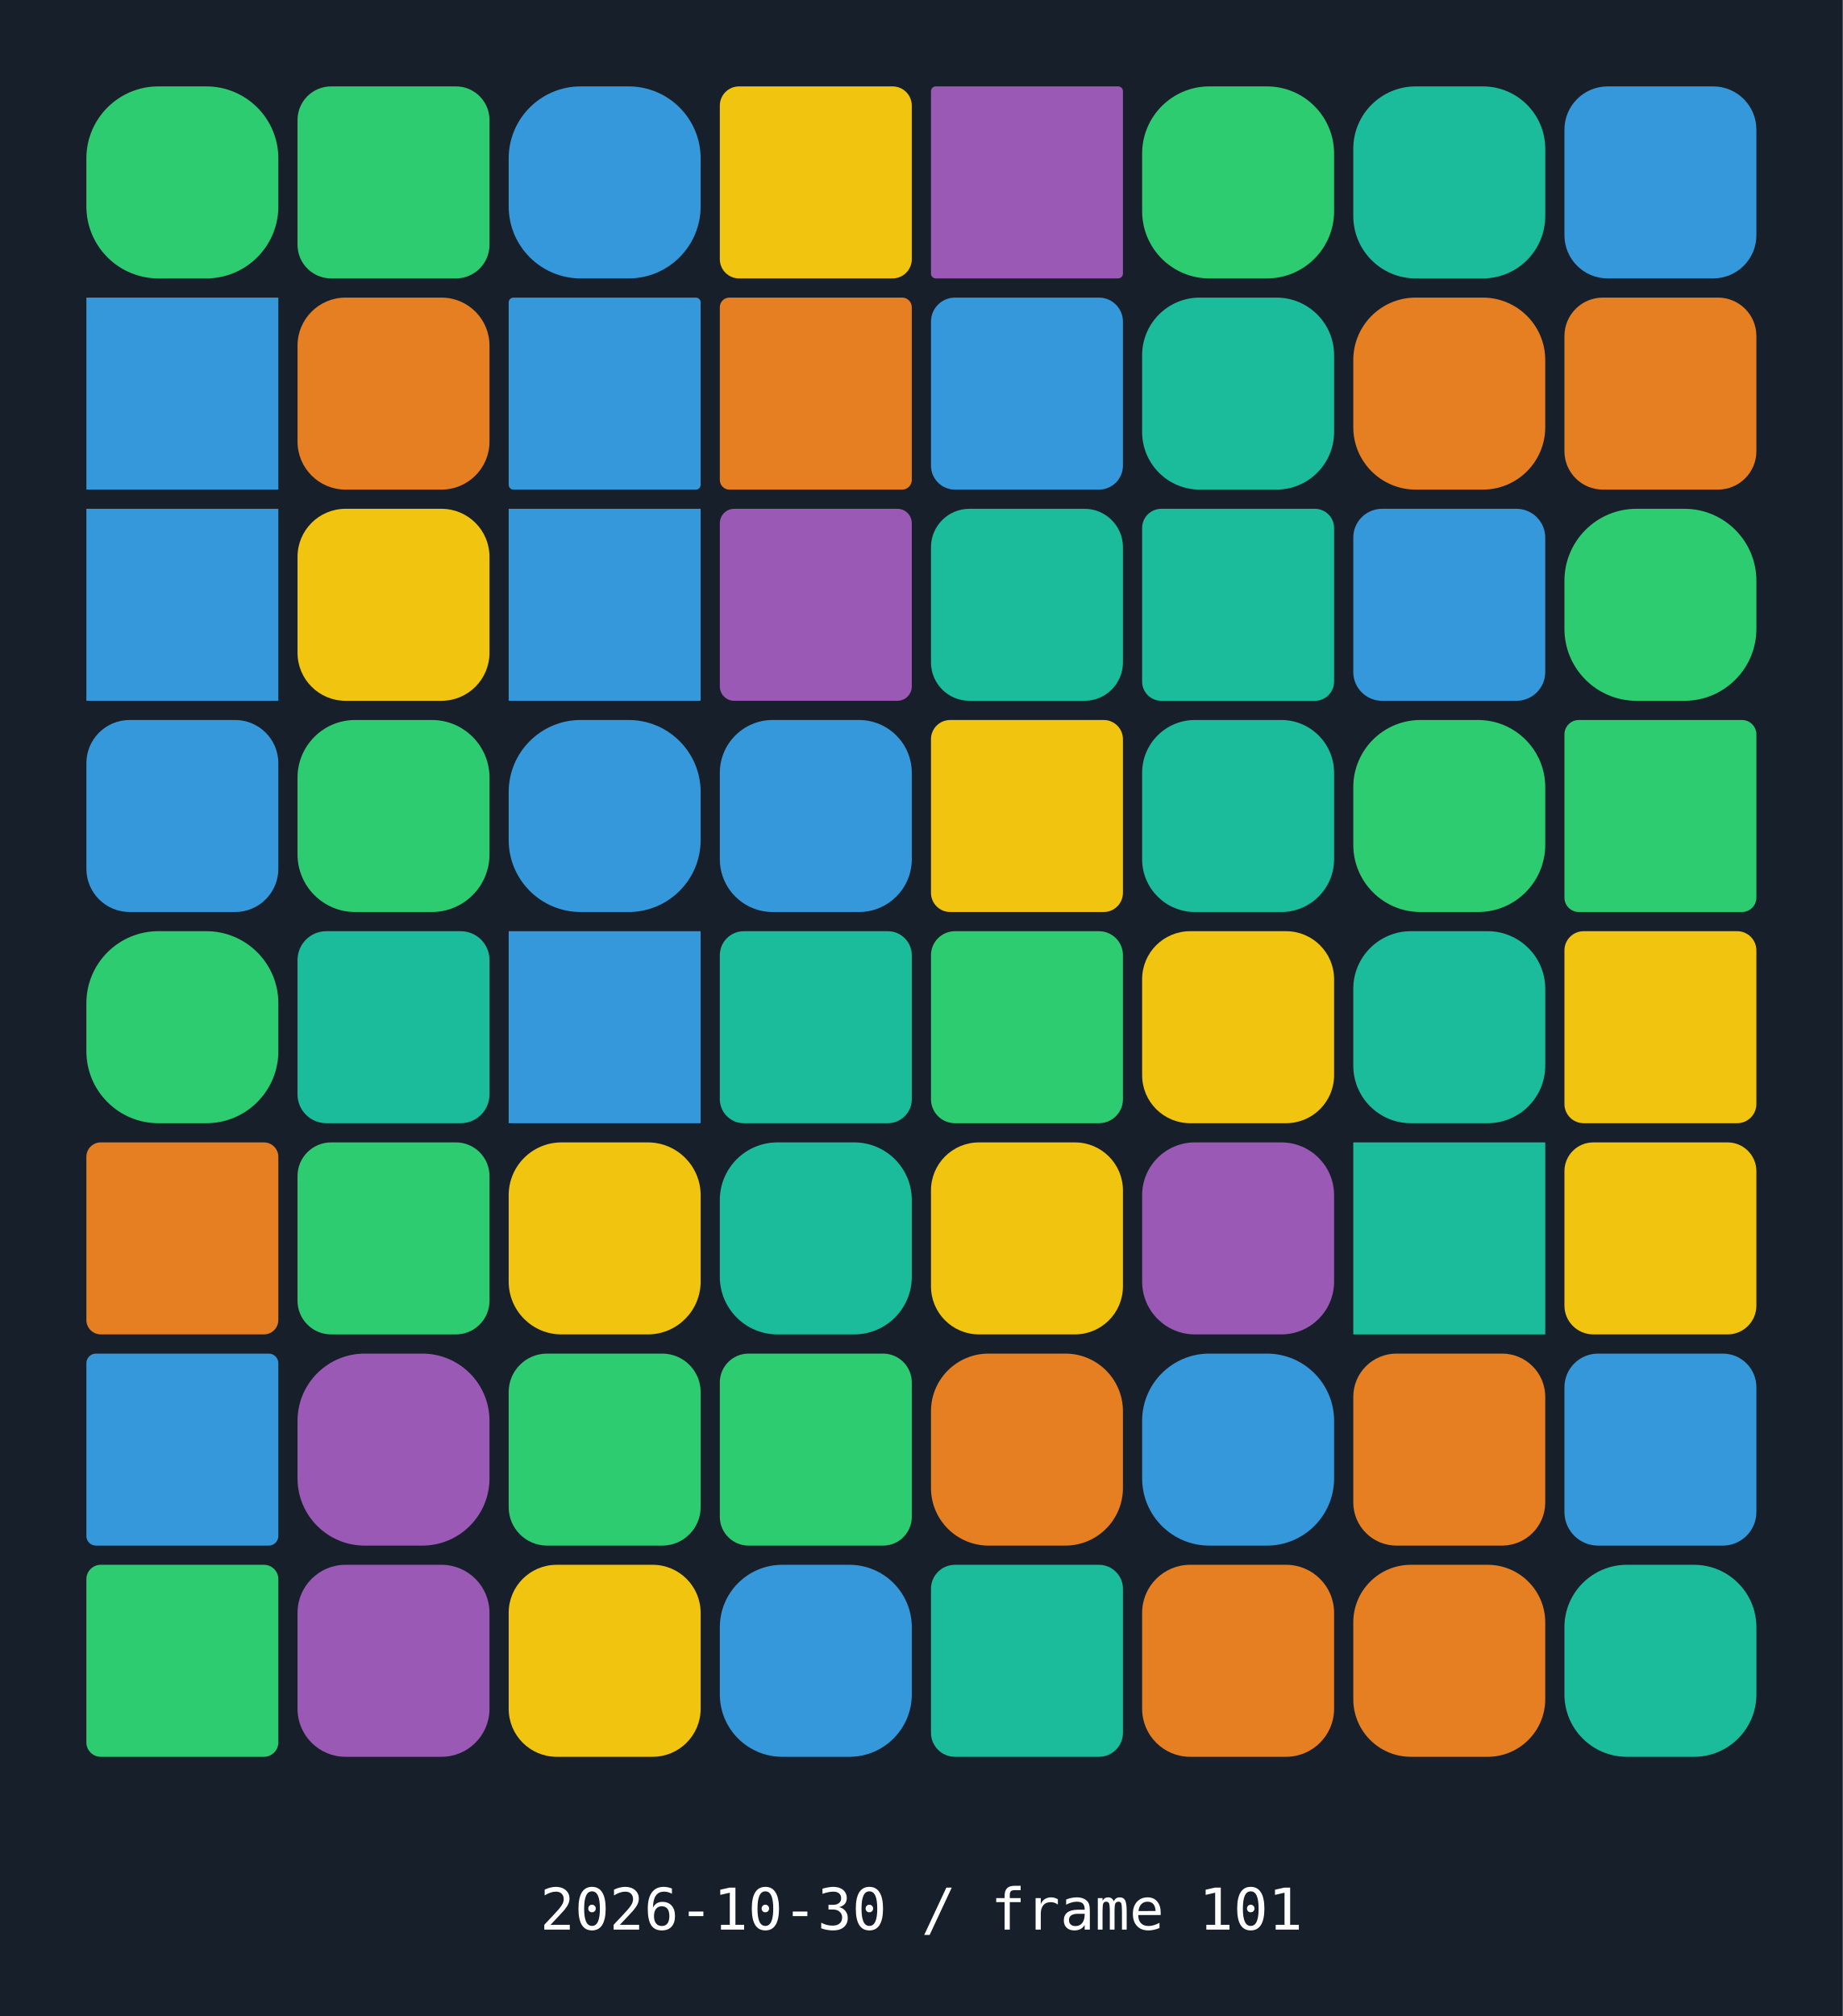
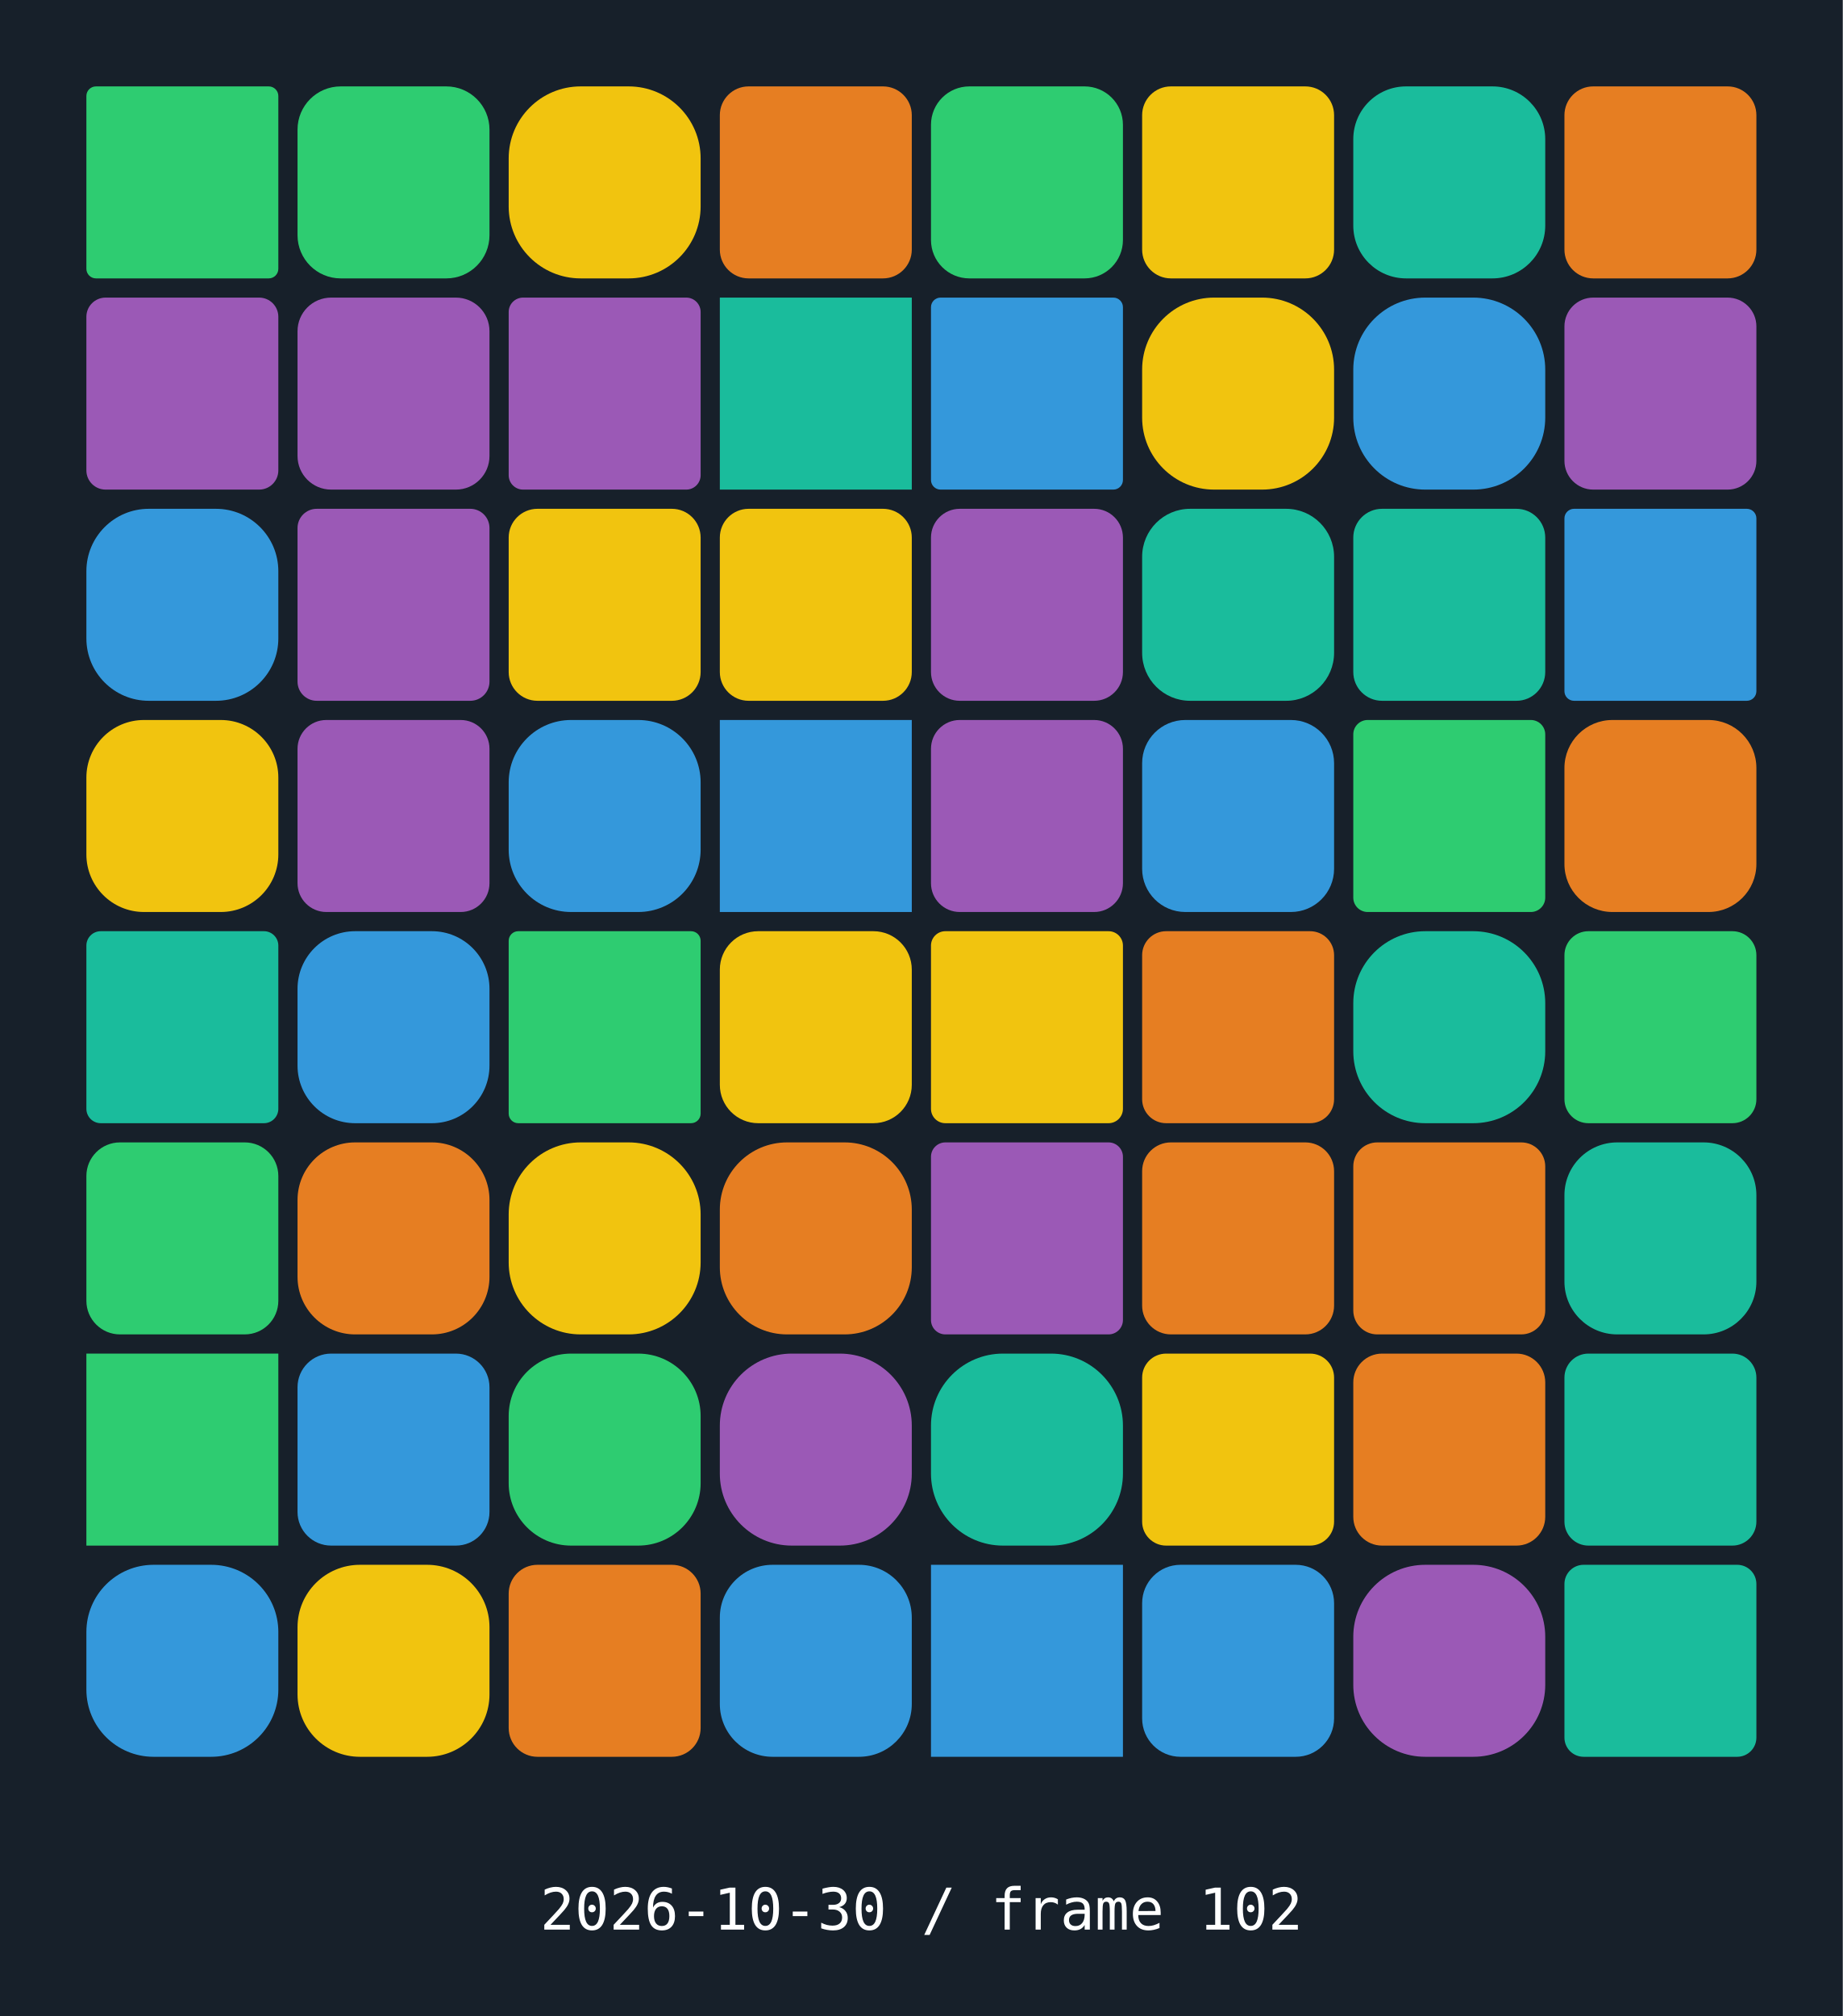
<svg xmlns="http://www.w3.org/2000/svg" width="384" height="420" viewBox="0 0 384 420">
  <rect width="384" height="420" fill="#17202a" />
-   <rect x="18" y="18" width="40" height="40" rx="15" fill="#2ecc71" />
-   <rect x="62" y="18" width="40" height="40" rx="7" fill="#2ecc71" />
-   <rect x="106" y="18" width="40" height="40" rx="15" fill="#3498db" />
-   <rect x="150" y="18" width="40" height="40" rx="4" fill="#f1c40f" />
-   <rect x="194" y="18" width="40" height="40" rx="1" fill="#9b59b6" />
-   <rect x="238" y="18" width="40" height="40" rx="14" fill="#2ecc71" />
-   <rect x="282" y="18" width="40" height="40" rx="13" fill="#1abc9c" />
-   <rect x="326" y="18" width="40" height="40" rx="9" fill="#3498db" />
-   <rect x="18" y="62" width="40" height="40" rx="0" fill="#3498db" />
-   <rect x="62" y="62" width="40" height="40" rx="10" fill="#e67e22" />
-   <rect x="106" y="62" width="40" height="40" rx="1" fill="#3498db" />
-   <rect x="150" y="62" width="40" height="40" rx="2" fill="#e67e22" />
-   <rect x="194" y="62" width="40" height="40" rx="5" fill="#3498db" />
-   <rect x="238" y="62" width="40" height="40" rx="12" fill="#1abc9c" />
-   <rect x="282" y="62" width="40" height="40" rx="13" fill="#e67e22" />
-   <rect x="326" y="62" width="40" height="40" rx="8" fill="#e67e22" />
-   <rect x="18" y="106" width="40" height="40" rx="0" fill="#3498db" />
-   <rect x="62" y="106" width="40" height="40" rx="10" fill="#f1c40f" />
-   <rect x="106" y="106" width="40" height="40" rx="0" fill="#3498db" />
-   <rect x="150" y="106" width="40" height="40" rx="3" fill="#9b59b6" />
-   <rect x="194" y="106" width="40" height="40" rx="8" fill="#1abc9c" />
-   <rect x="238" y="106" width="40" height="40" rx="4" fill="#1abc9c" />
-   <rect x="282" y="106" width="40" height="40" rx="6" fill="#3498db" />
-   <rect x="326" y="106" width="40" height="40" rx="15" fill="#2ecc71" />
-   <rect x="18" y="150" width="40" height="40" rx="9" fill="#3498db" />
-   <rect x="62" y="150" width="40" height="40" rx="12" fill="#2ecc71" />
-   <rect x="106" y="150" width="40" height="40" rx="15" fill="#3498db" />
-   <rect x="150" y="150" width="40" height="40" rx="11" fill="#3498db" />
-   <rect x="194" y="150" width="40" height="40" rx="4" fill="#f1c40f" />
-   <rect x="238" y="150" width="40" height="40" rx="11" fill="#1abc9c" />
-   <rect x="282" y="150" width="40" height="40" rx="14" fill="#2ecc71" />
-   <rect x="326" y="150" width="40" height="40" rx="3" fill="#2ecc71" />
-   <rect x="18" y="194" width="40" height="40" rx="15" fill="#2ecc71" />
-   <rect x="62" y="194" width="40" height="40" rx="6" fill="#1abc9c" />
-   <rect x="106" y="194" width="40" height="40" rx="0" fill="#3498db" />
-   <rect x="150" y="194" width="40" height="40" rx="5" fill="#1abc9c" />
-   <rect x="194" y="194" width="40" height="40" rx="5" fill="#2ecc71" />
-   <rect x="238" y="194" width="40" height="40" rx="10" fill="#f1c40f" />
-   <rect x="282" y="194" width="40" height="40" rx="12" fill="#1abc9c" />
-   <rect x="326" y="194" width="40" height="40" rx="4" fill="#f1c40f" />
-   <rect x="18" y="238" width="40" height="40" rx="3" fill="#e67e22" />
-   <rect x="62" y="238" width="40" height="40" rx="7" fill="#2ecc71" />
-   <rect x="106" y="238" width="40" height="40" rx="11" fill="#f1c40f" />
-   <rect x="150" y="238" width="40" height="40" rx="12" fill="#1abc9c" />
-   <rect x="194" y="238" width="40" height="40" rx="10" fill="#f1c40f" />
-   <rect x="238" y="238" width="40" height="40" rx="11" fill="#9b59b6" />
-   <rect x="282" y="238" width="40" height="40" rx="0" fill="#1abc9c" />
-   <rect x="326" y="238" width="40" height="40" rx="6" fill="#f1c40f" />
-   <rect x="18" y="282" width="40" height="40" rx="2" fill="#3498db" />
-   <rect x="62" y="282" width="40" height="40" rx="14" fill="#9b59b6" />
-   <rect x="106" y="282" width="40" height="40" rx="8" fill="#2ecc71" />
-   <rect x="150" y="282" width="40" height="40" rx="6" fill="#2ecc71" />
-   <rect x="194" y="282" width="40" height="40" rx="12" fill="#e67e22" />
-   <rect x="238" y="282" width="40" height="40" rx="14" fill="#3498db" />
-   <rect x="282" y="282" width="40" height="40" rx="9" fill="#e67e22" />
-   <rect x="326" y="282" width="40" height="40" rx="7" fill="#3498db" />
-   <rect x="18" y="326" width="40" height="40" rx="3" fill="#2ecc71" />
-   <rect x="62" y="326" width="40" height="40" rx="10" fill="#9b59b6" />
-   <rect x="106" y="326" width="40" height="40" rx="10" fill="#f1c40f" />
-   <rect x="150" y="326" width="40" height="40" rx="13" fill="#3498db" />
-   <rect x="194" y="326" width="40" height="40" rx="5" fill="#1abc9c" />
-   <rect x="238" y="326" width="40" height="40" rx="10" fill="#e67e22" />
-   <rect x="282" y="326" width="40" height="40" rx="12" fill="#e67e22" />
-   <rect x="326" y="326" width="40" height="40" rx="13" fill="#1abc9c" />
-   <text x="192" y="402" text-anchor="middle" fill="#ffffff" font-family="monospace">2026-10-30 / frame 101</text>
+   <rect x="18" y="18" width="40" height="40" rx="2" fill="#2ecc71" />
+   <rect x="62" y="18" width="40" height="40" rx="9" fill="#2ecc71" />
+   <rect x="106" y="18" width="40" height="40" rx="15" fill="#f1c40f" />
+   <rect x="150" y="18" width="40" height="40" rx="6" fill="#e67e22" />
+   <rect x="194" y="18" width="40" height="40" rx="8" fill="#2ecc71" />
+   <rect x="238" y="18" width="40" height="40" rx="6" fill="#f1c40f" />
+   <rect x="282" y="18" width="40" height="40" rx="11" fill="#1abc9c" />
+   <rect x="326" y="18" width="40" height="40" rx="6" fill="#e67e22" />
+   <rect x="18" y="62" width="40" height="40" rx="4" fill="#9b59b6" />
+   <rect x="62" y="62" width="40" height="40" rx="7" fill="#9b59b6" />
+   <rect x="106" y="62" width="40" height="40" rx="3" fill="#9b59b6" />
+   <rect x="150" y="62" width="40" height="40" rx="0" fill="#1abc9c" />
+   <rect x="194" y="62" width="40" height="40" rx="2" fill="#3498db" />
+   <rect x="238" y="62" width="40" height="40" rx="15" fill="#f1c40f" />
+   <rect x="282" y="62" width="40" height="40" rx="15" fill="#3498db" />
+   <rect x="326" y="62" width="40" height="40" rx="6" fill="#9b59b6" />
+   <rect x="18" y="106" width="40" height="40" rx="13" fill="#3498db" />
+   <rect x="62" y="106" width="40" height="40" rx="4" fill="#9b59b6" />
+   <rect x="106" y="106" width="40" height="40" rx="6" fill="#f1c40f" />
+   <rect x="150" y="106" width="40" height="40" rx="6" fill="#f1c40f" />
+   <rect x="194" y="106" width="40" height="40" rx="6" fill="#9b59b6" />
+   <rect x="238" y="106" width="40" height="40" rx="10" fill="#1abc9c" />
+   <rect x="282" y="106" width="40" height="40" rx="6" fill="#1abc9c" />
+   <rect x="326" y="106" width="40" height="40" rx="2" fill="#3498db" />
+   <rect x="18" y="150" width="40" height="40" rx="12" fill="#f1c40f" />
+   <rect x="62" y="150" width="40" height="40" rx="6" fill="#9b59b6" />
+   <rect x="106" y="150" width="40" height="40" rx="13" fill="#3498db" />
+   <rect x="150" y="150" width="40" height="40" rx="0" fill="#3498db" />
+   <rect x="194" y="150" width="40" height="40" rx="6" fill="#9b59b6" />
+   <rect x="238" y="150" width="40" height="40" rx="9" fill="#3498db" />
+   <rect x="282" y="150" width="40" height="40" rx="3" fill="#2ecc71" />
+   <rect x="326" y="150" width="40" height="40" rx="10" fill="#e67e22" />
+   <rect x="18" y="194" width="40" height="40" rx="3" fill="#1abc9c" />
+   <rect x="62" y="194" width="40" height="40" rx="12" fill="#3498db" />
+   <rect x="106" y="194" width="40" height="40" rx="2" fill="#2ecc71" />
+   <rect x="150" y="194" width="40" height="40" rx="8" fill="#f1c40f" />
+   <rect x="194" y="194" width="40" height="40" rx="3" fill="#f1c40f" />
+   <rect x="238" y="194" width="40" height="40" rx="5" fill="#e67e22" />
+   <rect x="282" y="194" width="40" height="40" rx="15" fill="#1abc9c" />
+   <rect x="326" y="194" width="40" height="40" rx="5" fill="#2ecc71" />
+   <rect x="18" y="238" width="40" height="40" rx="7" fill="#2ecc71" />
+   <rect x="62" y="238" width="40" height="40" rx="12" fill="#e67e22" />
+   <rect x="106" y="238" width="40" height="40" rx="15" fill="#f1c40f" />
+   <rect x="150" y="238" width="40" height="40" rx="14" fill="#e67e22" />
+   <rect x="194" y="238" width="40" height="40" rx="3" fill="#9b59b6" />
+   <rect x="238" y="238" width="40" height="40" rx="6" fill="#e67e22" />
+   <rect x="282" y="238" width="40" height="40" rx="5" fill="#e67e22" />
+   <rect x="326" y="238" width="40" height="40" rx="11" fill="#1abc9c" />
+   <rect x="18" y="282" width="40" height="40" rx="0" fill="#2ecc71" />
+   <rect x="62" y="282" width="40" height="40" rx="7" fill="#3498db" />
+   <rect x="106" y="282" width="40" height="40" rx="13" fill="#2ecc71" />
+   <rect x="150" y="282" width="40" height="40" rx="15" fill="#9b59b6" />
+   <rect x="194" y="282" width="40" height="40" rx="15" fill="#1abc9c" />
+   <rect x="238" y="282" width="40" height="40" rx="5" fill="#f1c40f" />
+   <rect x="282" y="282" width="40" height="40" rx="6" fill="#e67e22" />
+   <rect x="326" y="282" width="40" height="40" rx="5" fill="#1abc9c" />
+   <rect x="18" y="326" width="40" height="40" rx="14" fill="#3498db" />
+   <rect x="62" y="326" width="40" height="40" rx="13" fill="#f1c40f" />
+   <rect x="106" y="326" width="40" height="40" rx="6" fill="#e67e22" />
+   <rect x="150" y="326" width="40" height="40" rx="11" fill="#3498db" />
+   <rect x="194" y="326" width="40" height="40" rx="0" fill="#3498db" />
+   <rect x="238" y="326" width="40" height="40" rx="8" fill="#3498db" />
+   <rect x="282" y="326" width="40" height="40" rx="15" fill="#9b59b6" />
+   <rect x="326" y="326" width="40" height="40" rx="4" fill="#1abc9c" />
+   <text x="192" y="402" text-anchor="middle" fill="#ffffff" font-family="monospace">2026-10-30 / frame 102</text>
</svg>
